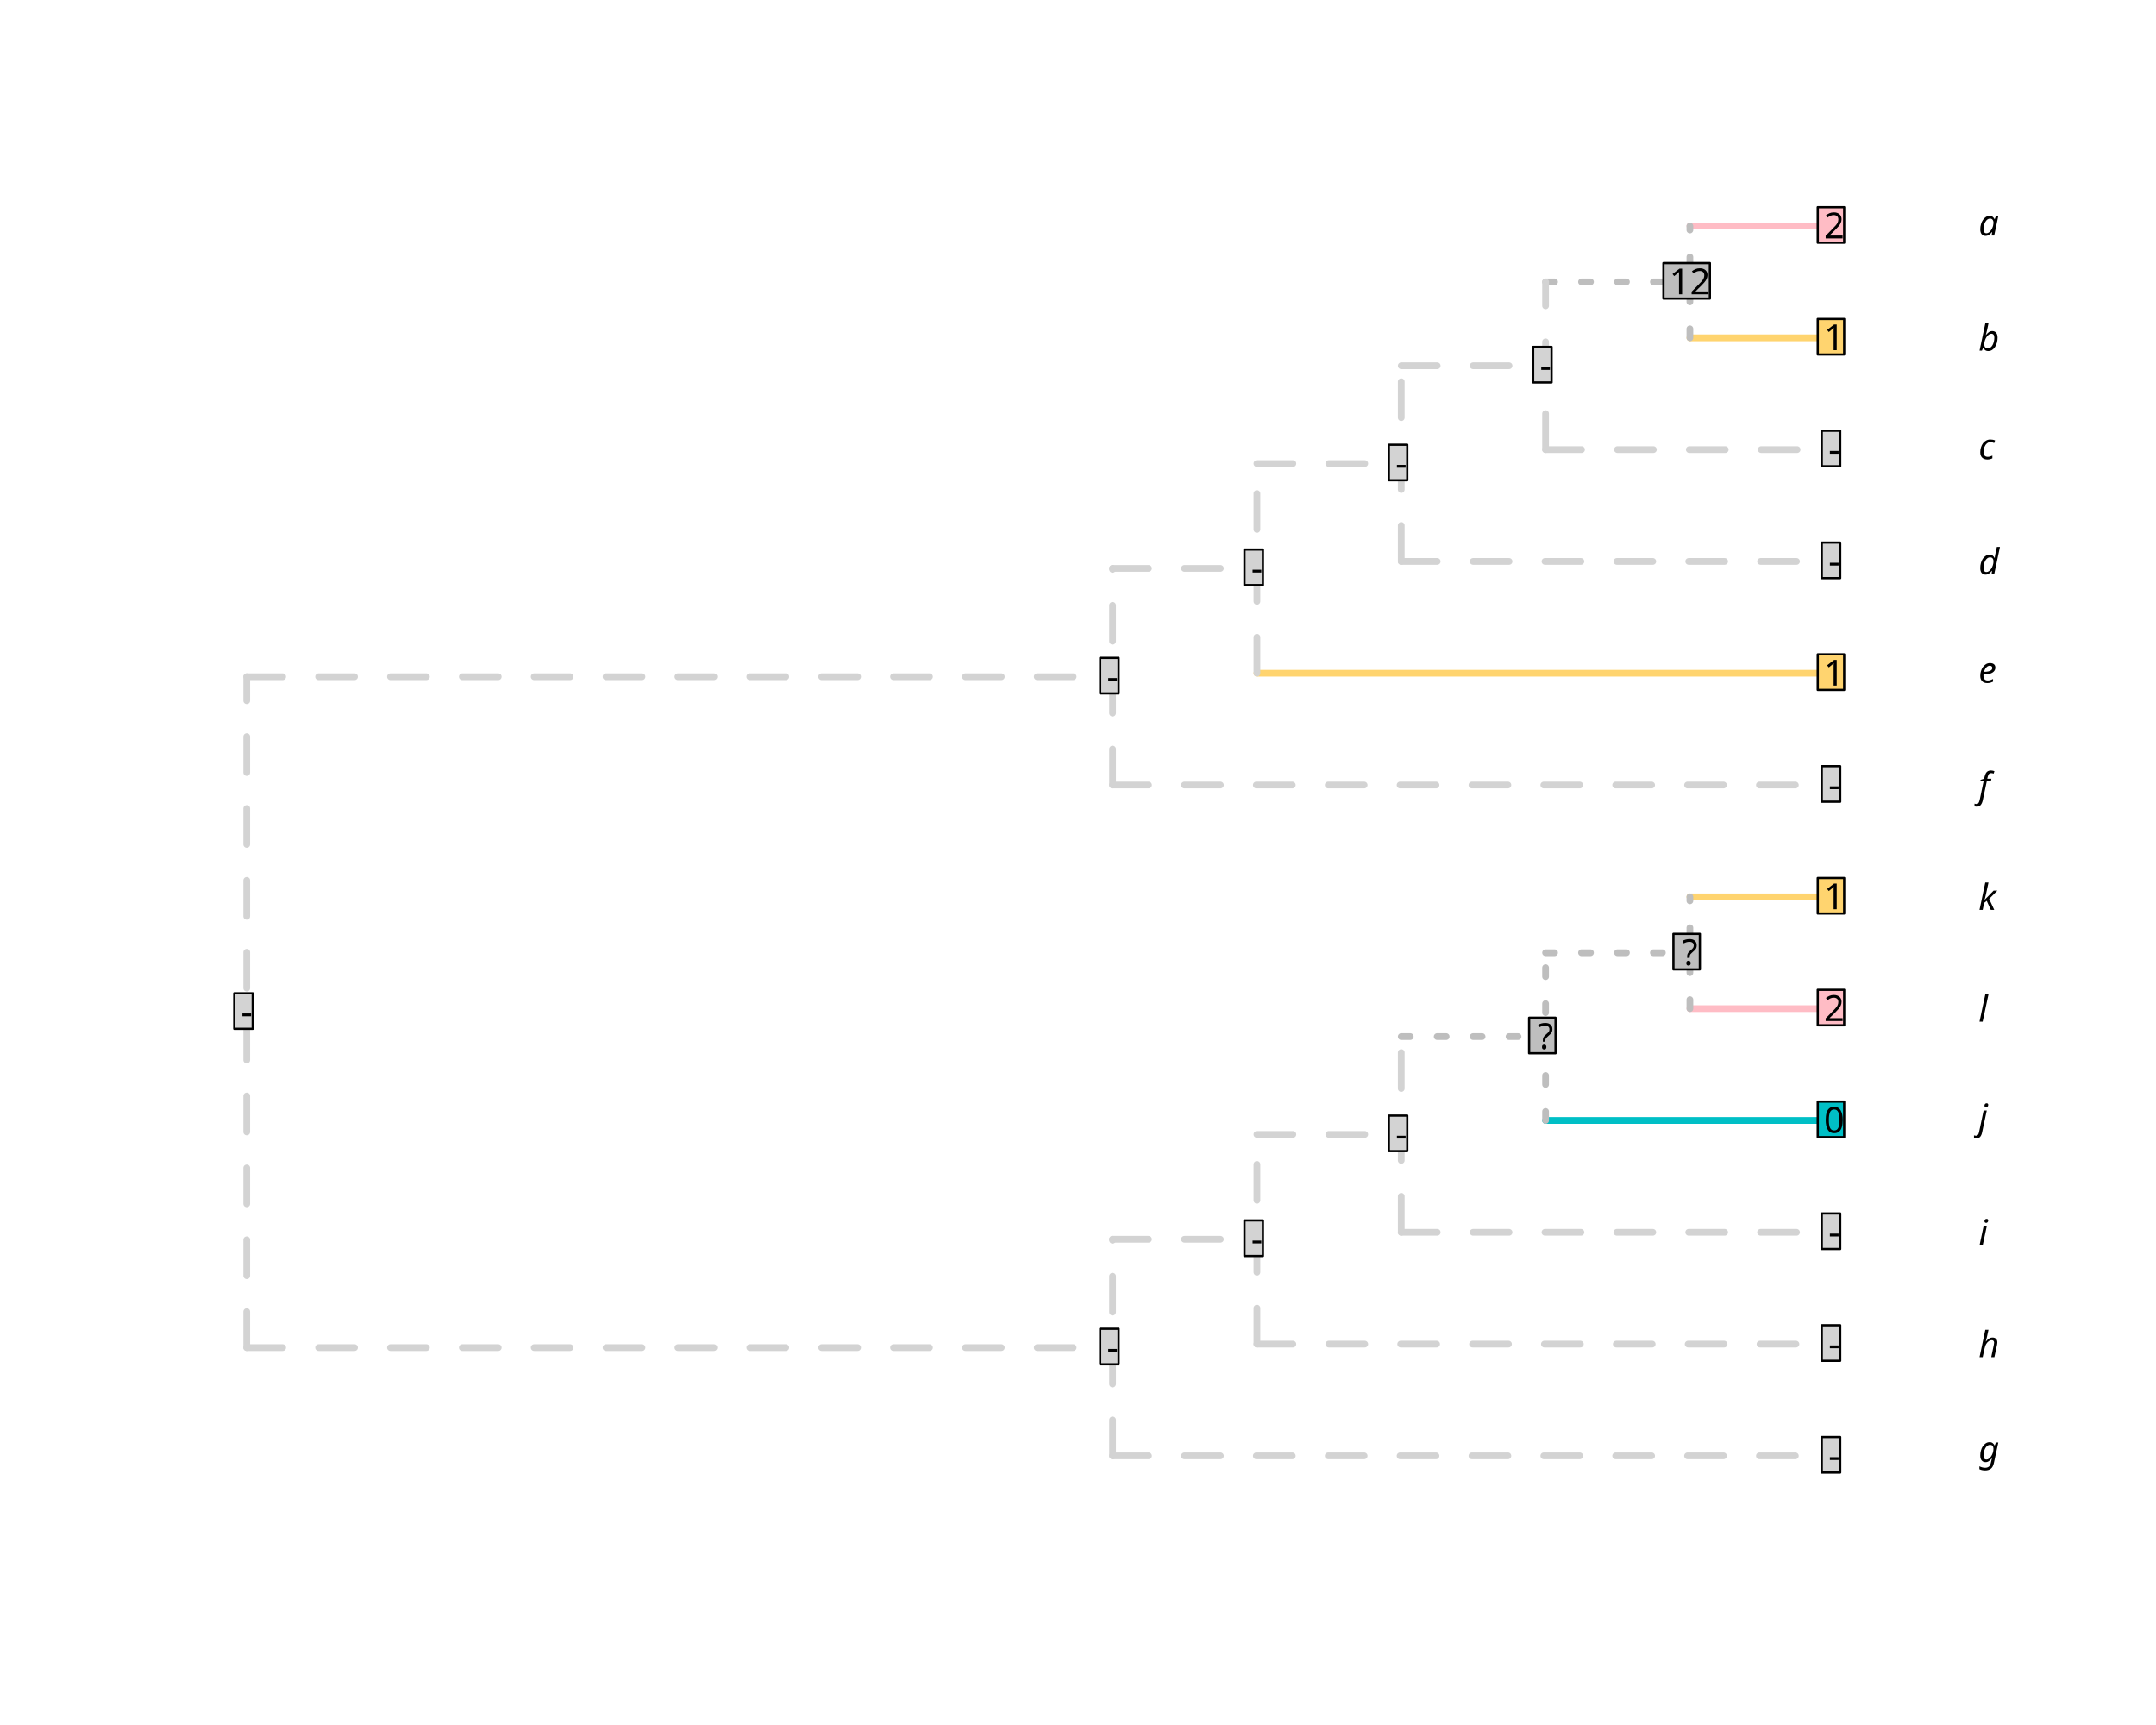
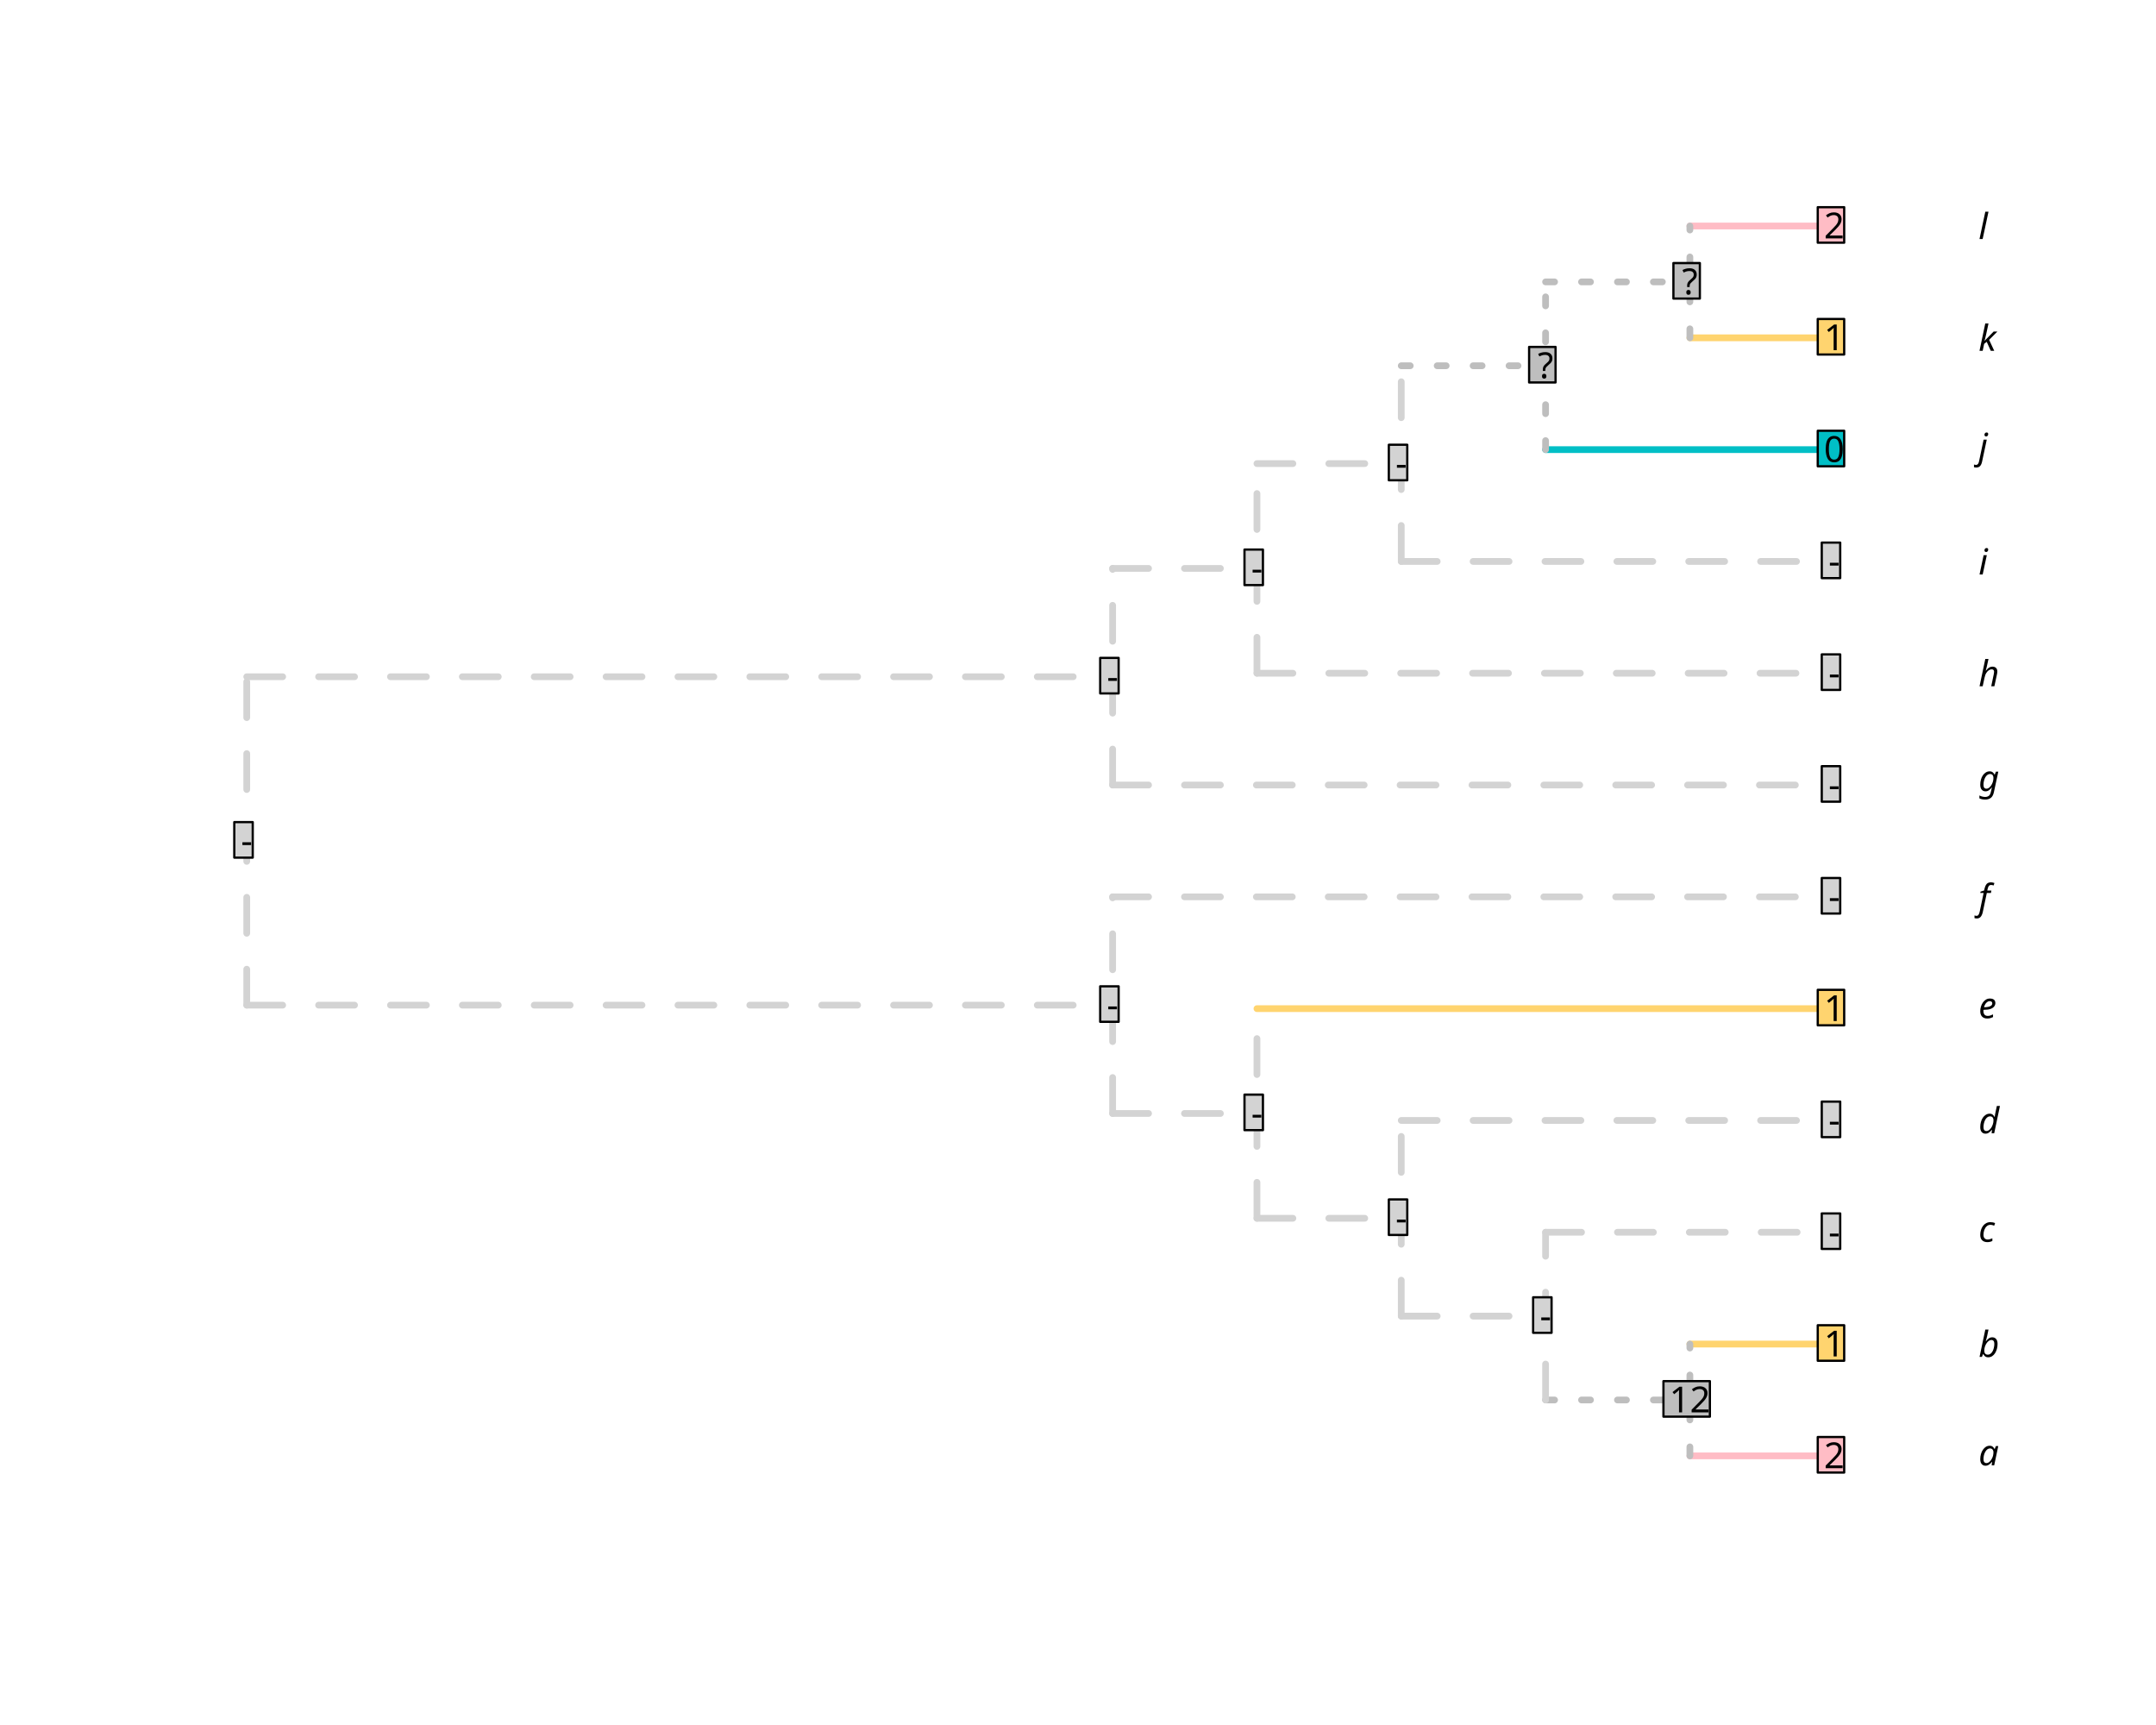
<svg xmlns="http://www.w3.org/2000/svg" class="svglite" data-engine-version="2.0" width="720.00pt" height="576.00pt" viewBox="0 0 720.00 576.00">
  <defs>
    <style type="text/css">
    .svglite line, .svglite polyline, .svglite polygon, .svglite path, .svglite rect, .svglite circle {
      fill: none;
      stroke: #000000;
      stroke-linecap: round;
      stroke-linejoin: round;
      stroke-miterlimit: 10.00;
    }
  </style>
  </defs>
  <rect width="100%" height="100%" style="stroke: none; fill: #FFFFFF;" />
  <defs>
    <clipPath id="cpMC4wMHw3MjAuMDB8MC4wMHw1NzYuMDA=">
      <rect x="0.00" y="0.00" width="720.00" height="576.00" />
    </clipPath>
  </defs>
  <g clip-path="url(#cpMC4wMHw3MjAuMDB8MC4wMHw1NzYuMDA=)">
</g>
  <defs>
    <clipPath id="cpNTkuMDR8Njg5Ljc2fDU5LjA0fDUwMi41Ng==">
      <rect x="59.04" y="59.04" width="630.72" height="443.52" />
    </clipPath>
  </defs>
  <g clip-path="url(#cpNTkuMDR8Njg5Ljc2fDU5LjA0fDUwMi41Ng==)">
-     <line x1="82.40" y1="449.97" x2="371.56" y2="449.97" style="stroke-width: 2.25; stroke: #D3D3D3; stroke-dasharray: 12.00,12.00;" />
-     <line x1="371.56" y1="486.13" x2="612.54" y2="486.13" style="stroke-width: 2.25; stroke: #D3D3D3; stroke-dasharray: 12.00,12.00;" />
-     <line x1="371.56" y1="413.80" x2="419.76" y2="413.80" style="stroke-width: 2.25; stroke: #D3D3D3; stroke-dasharray: 12.00,12.00;" />
-     <line x1="419.76" y1="448.80" x2="612.54" y2="448.80" style="stroke-width: 2.25; stroke: #D3D3D3; stroke-dasharray: 12.00,12.00;" />
-     <line x1="419.76" y1="378.80" x2="467.95" y2="378.80" style="stroke-width: 2.25; stroke: #D3D3D3; stroke-dasharray: 12.00,12.00;" />
-     <line x1="467.95" y1="411.47" x2="612.54" y2="411.47" style="stroke-width: 2.25; stroke: #D3D3D3; stroke-dasharray: 12.00,12.00;" />
-     <line x1="467.95" y1="346.13" x2="516.15" y2="346.13" style="stroke-width: 2.25; stroke: #BEBEBE; stroke-dasharray: 3.00,9.00;" />
-     <line x1="516.15" y1="374.13" x2="612.54" y2="374.13" style="stroke-width: 2.25; stroke: #00BFC6;" />
-     <line x1="516.15" y1="318.13" x2="564.34" y2="318.13" style="stroke-width: 2.25; stroke: #BEBEBE; stroke-dasharray: 3.00,9.00;" />
-     <line x1="564.34" y1="336.80" x2="612.54" y2="336.80" style="stroke-width: 2.25; stroke: #FFBCC5;" />
-     <line x1="564.34" y1="299.47" x2="612.54" y2="299.47" style="stroke-width: 2.25; stroke: #FFD46F;" />
+     <line x1="82.40" y1="335.63" x2="371.56" y2="335.63" style="stroke-width: 2.25; stroke: #D3D3D3; stroke-dasharray: 12.00,12.00;" />
+     <line x1="371.56" y1="371.80" x2="419.76" y2="371.80" style="stroke-width: 2.25; stroke: #D3D3D3; stroke-dasharray: 12.00,12.00;" />
+     <line x1="419.76" y1="406.80" x2="467.95" y2="406.80" style="stroke-width: 2.25; stroke: #D3D3D3; stroke-dasharray: 12.00,12.00;" />
+     <line x1="467.95" y1="439.47" x2="516.15" y2="439.47" style="stroke-width: 2.25; stroke: #D3D3D3; stroke-dasharray: 12.00,12.00;" />
+     <line x1="516.15" y1="467.47" x2="564.34" y2="467.47" style="stroke-width: 2.25; stroke: #BEBEBE; stroke-dasharray: 3.00,9.00;" />
+     <line x1="564.34" y1="486.13" x2="612.54" y2="486.13" style="stroke-width: 2.25; stroke: #FFBCC5;" />
+     <line x1="564.34" y1="448.80" x2="612.54" y2="448.80" style="stroke-width: 2.25; stroke: #FFD46F;" />
+     <line x1="516.15" y1="411.47" x2="612.54" y2="411.47" style="stroke-width: 2.25; stroke: #D3D3D3; stroke-dasharray: 12.00,12.00;" />
+     <line x1="467.95" y1="374.13" x2="612.54" y2="374.13" style="stroke-width: 2.25; stroke: #D3D3D3; stroke-dasharray: 12.00,12.00;" />
+     <line x1="419.76" y1="336.80" x2="612.54" y2="336.80" style="stroke-width: 2.25; stroke: #FFD46F;" />
+     <line x1="371.56" y1="299.47" x2="612.54" y2="299.47" style="stroke-width: 2.25; stroke: #D3D3D3; stroke-dasharray: 12.00,12.00;" />
    <line x1="82.40" y1="225.97" x2="371.56" y2="225.97" style="stroke-width: 2.25; stroke: #D3D3D3; stroke-dasharray: 12.00,12.00;" />
    <line x1="371.56" y1="262.13" x2="612.54" y2="262.13" style="stroke-width: 2.25; stroke: #D3D3D3; stroke-dasharray: 12.00,12.00;" />
    <line x1="371.56" y1="189.80" x2="419.76" y2="189.80" style="stroke-width: 2.25; stroke: #D3D3D3; stroke-dasharray: 12.00,12.00;" />
-     <line x1="419.76" y1="224.80" x2="612.54" y2="224.80" style="stroke-width: 2.25; stroke: #FFD46F;" />
+     <line x1="419.76" y1="224.80" x2="612.54" y2="224.80" style="stroke-width: 2.25; stroke: #D3D3D3; stroke-dasharray: 12.00,12.00;" />
    <line x1="419.76" y1="154.80" x2="467.95" y2="154.80" style="stroke-width: 2.25; stroke: #D3D3D3; stroke-dasharray: 12.00,12.00;" />
    <line x1="467.95" y1="187.47" x2="612.54" y2="187.47" style="stroke-width: 2.25; stroke: #D3D3D3; stroke-dasharray: 12.00,12.00;" />
-     <line x1="467.95" y1="122.13" x2="516.15" y2="122.13" style="stroke-width: 2.25; stroke: #D3D3D3; stroke-dasharray: 12.00,12.00;" />
-     <line x1="516.15" y1="150.13" x2="612.54" y2="150.13" style="stroke-width: 2.25; stroke: #D3D3D3; stroke-dasharray: 12.00,12.00;" />
+     <line x1="467.95" y1="122.13" x2="516.15" y2="122.13" style="stroke-width: 2.25; stroke: #BEBEBE; stroke-dasharray: 3.00,9.00;" />
+     <line x1="516.15" y1="150.13" x2="612.54" y2="150.13" style="stroke-width: 2.25; stroke: #00BFC6;" />
    <line x1="516.15" y1="94.13" x2="564.34" y2="94.13" style="stroke-width: 2.25; stroke: #BEBEBE; stroke-dasharray: 3.00,9.00;" />
    <line x1="564.34" y1="112.80" x2="612.54" y2="112.80" style="stroke-width: 2.25; stroke: #FFD46F;" />
    <line x1="564.34" y1="75.47" x2="612.54" y2="75.47" style="stroke-width: 2.25; stroke: #FFBCC5;" />
-     <line x1="82.40" y1="449.97" x2="82.40" y2="225.97" style="stroke-width: 2.25; stroke: #D3D3D3; stroke-dasharray: 12.00,12.00;" />
+     <line x1="82.40" y1="335.63" x2="82.40" y2="225.97" style="stroke-width: 2.25; stroke: #D3D3D3; stroke-dasharray: 12.00,12.00;" />
+     <line x1="371.56" y1="371.80" x2="371.56" y2="299.47" style="stroke-width: 2.25; stroke: #D3D3D3; stroke-dasharray: 12.00,12.00;" />
+     <line x1="419.76" y1="406.80" x2="419.76" y2="336.80" style="stroke-width: 2.25; stroke: #D3D3D3; stroke-dasharray: 12.00,12.00;" />
+     <line x1="467.95" y1="439.47" x2="467.95" y2="374.13" style="stroke-width: 2.25; stroke: #D3D3D3; stroke-dasharray: 12.00,12.00;" />
+     <line x1="516.15" y1="467.47" x2="516.15" y2="411.47" style="stroke-width: 2.25; stroke: #D3D3D3; stroke-dasharray: 12.00,12.00;" />
+     <line x1="564.34" y1="486.13" x2="564.34" y2="448.80" style="stroke-width: 2.25; stroke: #BEBEBE; stroke-dasharray: 3.00,9.00;" />
    <line x1="371.56" y1="262.13" x2="371.56" y2="189.80" style="stroke-width: 2.25; stroke: #D3D3D3; stroke-dasharray: 12.00,12.00;" />
    <line x1="419.76" y1="224.80" x2="419.76" y2="154.80" style="stroke-width: 2.25; stroke: #D3D3D3; stroke-dasharray: 12.00,12.00;" />
    <line x1="467.95" y1="187.47" x2="467.95" y2="122.13" style="stroke-width: 2.25; stroke: #D3D3D3; stroke-dasharray: 12.00,12.00;" />
-     <line x1="516.15" y1="150.13" x2="516.15" y2="94.13" style="stroke-width: 2.25; stroke: #D3D3D3; stroke-dasharray: 12.00,12.00;" />
+     <line x1="516.15" y1="150.13" x2="516.15" y2="94.13" style="stroke-width: 2.25; stroke: #BEBEBE; stroke-dasharray: 3.00,9.00;" />
    <line x1="564.34" y1="112.80" x2="564.34" y2="75.47" style="stroke-width: 2.25; stroke: #BEBEBE; stroke-dasharray: 3.00,9.00;" />
-     <line x1="371.56" y1="486.13" x2="371.56" y2="413.80" style="stroke-width: 2.25; stroke: #D3D3D3; stroke-dasharray: 12.00,12.00;" />
-     <line x1="419.76" y1="448.80" x2="419.76" y2="378.80" style="stroke-width: 2.25; stroke: #D3D3D3; stroke-dasharray: 12.00,12.00;" />
-     <line x1="467.95" y1="411.47" x2="467.95" y2="346.13" style="stroke-width: 2.25; stroke: #D3D3D3; stroke-dasharray: 12.00,12.00;" />
-     <line x1="516.15" y1="374.13" x2="516.15" y2="318.13" style="stroke-width: 2.25; stroke: #BEBEBE; stroke-dasharray: 3.00,9.00;" />
-     <line x1="564.34" y1="336.80" x2="564.34" y2="299.47" style="stroke-width: 2.25; stroke: #BEBEBE; stroke-dasharray: 3.00,9.00;" />
-     <text x="660.73" y="78.64" style="font-size: 12.00px; font-style: italic; font-family: sans;" textLength="6.67px" lengthAdjust="spacingAndGlyphs">a</text>
-     <text x="660.73" y="117.09" style="font-size: 12.00px; font-style: italic; font-family: sans;" textLength="6.67px" lengthAdjust="spacingAndGlyphs">b</text>
-     <text x="660.73" y="153.30" style="font-size: 12.00px; font-style: italic; font-family: sans;" textLength="6.00px" lengthAdjust="spacingAndGlyphs">c</text>
-     <text x="660.73" y="191.76" style="font-size: 12.00px; font-style: italic; font-family: sans;" textLength="6.67px" lengthAdjust="spacingAndGlyphs">d</text>
-     <text x="660.73" y="227.97" style="font-size: 12.00px; font-style: italic; font-family: sans;" textLength="6.67px" lengthAdjust="spacingAndGlyphs">e</text>
-     <text x="660.73" y="266.47" style="font-size: 12.00px; font-style: italic; font-family: sans;" textLength="3.33px" lengthAdjust="spacingAndGlyphs">f</text>
-     <text x="660.73" y="488.11" style="font-size: 12.00px; font-style: italic; font-family: sans;" textLength="6.67px" lengthAdjust="spacingAndGlyphs">g</text>
-     <text x="660.73" y="453.15" style="font-size: 12.00px; font-style: italic; font-family: sans;" textLength="6.67px" lengthAdjust="spacingAndGlyphs">h</text>
-     <text x="660.73" y="415.82" style="font-size: 12.00px; font-style: italic; font-family: sans;" textLength="2.66px" lengthAdjust="spacingAndGlyphs">i</text>
-     <text x="660.73" y="377.24" style="font-size: 12.00px; font-style: italic; font-family: sans;" textLength="2.66px" lengthAdjust="spacingAndGlyphs">j</text>
-     <text x="660.73" y="303.82" style="font-size: 12.00px; font-style: italic; font-family: sans;" textLength="6.00px" lengthAdjust="spacingAndGlyphs">k</text>
-     <text x="660.73" y="341.15" style="font-size: 12.00px; font-style: italic; font-family: sans;" textLength="2.66px" lengthAdjust="spacingAndGlyphs">l</text>
+     <text x="660.73" y="489.30" style="font-size: 12.00px; font-style: italic; font-family: sans;" textLength="6.67px" lengthAdjust="spacingAndGlyphs">a</text>
+     <text x="660.73" y="453.09" style="font-size: 12.00px; font-style: italic; font-family: sans;" textLength="6.67px" lengthAdjust="spacingAndGlyphs">b</text>
+     <text x="660.73" y="414.64" style="font-size: 12.00px; font-style: italic; font-family: sans;" textLength="6.00px" lengthAdjust="spacingAndGlyphs">c</text>
+     <text x="660.73" y="378.42" style="font-size: 12.00px; font-style: italic; font-family: sans;" textLength="6.67px" lengthAdjust="spacingAndGlyphs">d</text>
+     <text x="660.73" y="339.97" style="font-size: 12.00px; font-style: italic; font-family: sans;" textLength="6.67px" lengthAdjust="spacingAndGlyphs">e</text>
+     <text x="660.73" y="303.81" style="font-size: 12.00px; font-style: italic; font-family: sans;" textLength="3.33px" lengthAdjust="spacingAndGlyphs">f</text>
+     <text x="660.73" y="264.11" style="font-size: 12.00px; font-style: italic; font-family: sans;" textLength="6.67px" lengthAdjust="spacingAndGlyphs">g</text>
+     <text x="660.73" y="229.15" style="font-size: 12.00px; font-style: italic; font-family: sans;" textLength="6.67px" lengthAdjust="spacingAndGlyphs">h</text>
+     <text x="660.73" y="191.82" style="font-size: 12.00px; font-style: italic; font-family: sans;" textLength="2.66px" lengthAdjust="spacingAndGlyphs">i</text>
+     <text x="660.73" y="153.24" style="font-size: 12.00px; font-style: italic; font-family: sans;" textLength="2.66px" lengthAdjust="spacingAndGlyphs">j</text>
+     <text x="660.73" y="117.15" style="font-size: 12.00px; font-style: italic; font-family: sans;" textLength="6.00px" lengthAdjust="spacingAndGlyphs">k</text>
+     <text x="660.73" y="79.82" style="font-size: 12.00px; font-style: italic; font-family: sans;" textLength="2.66px" lengthAdjust="spacingAndGlyphs">l</text>
+     <rect x="607.04" y="479.84" width="8.83" height="11.86" style="stroke-width: 0.75; fill: #FFBCC5;" />
+     <rect x="607.04" y="442.51" width="8.83" height="11.86" style="stroke-width: 0.75; fill: #FFD46F;" />
+     <rect x="608.38" y="405.18" width="6.16" height="11.86" style="stroke-width: 0.75; fill: #D3D3D3;" />
+     <rect x="608.38" y="367.84" width="6.16" height="11.86" style="stroke-width: 0.75; fill: #D3D3D3;" />
+     <rect x="607.04" y="330.51" width="8.83" height="11.86" style="stroke-width: 0.75; fill: #FFD46F;" />
+     <rect x="608.38" y="293.18" width="6.16" height="11.86" style="stroke-width: 0.75; fill: #D3D3D3;" />
+     <rect x="608.38" y="255.84" width="6.16" height="11.86" style="stroke-width: 0.75; fill: #D3D3D3;" />
+     <rect x="608.38" y="218.51" width="6.16" height="11.86" style="stroke-width: 0.75; fill: #D3D3D3;" />
+     <rect x="608.38" y="181.18" width="6.16" height="11.86" style="stroke-width: 0.75; fill: #D3D3D3;" />
+     <rect x="607.04" y="143.84" width="8.83" height="11.86" style="stroke-width: 0.75; fill: #00BFC6;" />
+     <rect x="607.04" y="106.51" width="8.83" height="11.86" style="stroke-width: 0.75; fill: #FFD46F;" />
    <rect x="607.04" y="69.18" width="8.83" height="11.86" style="stroke-width: 0.75; fill: #FFBCC5;" />
-     <rect x="607.04" y="106.51" width="8.83" height="11.86" style="stroke-width: 0.75; fill: #FFD46F;" />
-     <rect x="608.38" y="143.84" width="6.16" height="11.86" style="stroke-width: 0.75; fill: #D3D3D3;" />
-     <rect x="608.38" y="181.18" width="6.16" height="11.86" style="stroke-width: 0.75; fill: #D3D3D3;" />
-     <rect x="607.04" y="218.51" width="8.83" height="11.86" style="stroke-width: 0.75; fill: #FFD46F;" />
-     <rect x="608.38" y="255.84" width="6.16" height="11.86" style="stroke-width: 0.75; fill: #D3D3D3;" />
-     <rect x="608.38" y="479.84" width="6.16" height="11.86" style="stroke-width: 0.75; fill: #D3D3D3;" />
-     <rect x="608.38" y="442.51" width="6.16" height="11.86" style="stroke-width: 0.75; fill: #D3D3D3;" />
-     <rect x="608.38" y="405.18" width="6.16" height="11.86" style="stroke-width: 0.75; fill: #D3D3D3;" />
-     <rect x="607.04" y="367.84" width="8.83" height="11.86" style="stroke-width: 0.75; fill: #00BFC6;" />
-     <rect x="607.04" y="293.18" width="8.83" height="11.86" style="stroke-width: 0.75; fill: #FFD46F;" />
-     <rect x="607.04" y="330.51" width="8.83" height="11.86" style="stroke-width: 0.75; fill: #FFBCC5;" />
-     <rect x="78.24" y="331.68" width="6.16" height="11.86" style="stroke-width: 0.75; fill: #D3D3D3;" />
+     <rect x="78.24" y="274.51" width="6.16" height="11.86" style="stroke-width: 0.75; fill: #D3D3D3;" />
+     <rect x="367.41" y="329.34" width="6.16" height="11.86" style="stroke-width: 0.75; fill: #D3D3D3;" />
+     <rect x="415.60" y="365.51" width="6.16" height="11.86" style="stroke-width: 0.75; fill: #D3D3D3;" />
+     <rect x="463.80" y="400.51" width="6.16" height="11.86" style="stroke-width: 0.75; fill: #D3D3D3;" />
+     <rect x="511.99" y="433.18" width="6.16" height="11.86" style="stroke-width: 0.75; fill: #D3D3D3;" />
+     <rect x="555.51" y="461.18" width="15.51" height="11.86" style="stroke-width: 0.75; fill: #BEBEBE;" />
    <rect x="367.41" y="219.68" width="6.16" height="11.86" style="stroke-width: 0.75; fill: #D3D3D3;" />
    <rect x="415.60" y="183.51" width="6.16" height="11.86" style="stroke-width: 0.75; fill: #D3D3D3;" />
    <rect x="463.80" y="148.51" width="6.16" height="11.86" style="stroke-width: 0.75; fill: #D3D3D3;" />
-     <rect x="511.99" y="115.84" width="6.16" height="11.86" style="stroke-width: 0.75; fill: #D3D3D3;" />
-     <rect x="555.51" y="87.84" width="15.51" height="11.86" style="stroke-width: 0.75; fill: #BEBEBE;" />
-     <rect x="367.41" y="443.68" width="6.16" height="11.86" style="stroke-width: 0.75; fill: #D3D3D3;" />
-     <rect x="415.60" y="407.51" width="6.16" height="11.86" style="stroke-width: 0.75; fill: #D3D3D3;" />
-     <rect x="463.80" y="372.51" width="6.16" height="11.86" style="stroke-width: 0.75; fill: #D3D3D3;" />
-     <rect x="510.65" y="339.84" width="8.83" height="11.86" style="stroke-width: 0.75; fill: #BEBEBE;" />
-     <rect x="558.84" y="311.84" width="8.83" height="11.86" style="stroke-width: 0.75; fill: #BEBEBE;" />
+     <rect x="510.65" y="115.84" width="8.83" height="11.86" style="stroke-width: 0.75; fill: #BEBEBE;" />
+     <rect x="558.84" y="87.84" width="8.83" height="11.86" style="stroke-width: 0.75; fill: #BEBEBE;" />
+     <text x="612.54" y="490.26" text-anchor="middle" style="font-size: 12.00px; font-family: sans;" textLength="6.67px" lengthAdjust="spacingAndGlyphs">2</text>
+     <text x="612.54" y="452.93" text-anchor="middle" style="font-size: 12.00px; font-family: sans;" textLength="6.67px" lengthAdjust="spacingAndGlyphs">1</text>
+     <text x="612.54" y="415.60" text-anchor="middle" style="font-size: 12.00px; font-family: sans;" textLength="4.00px" lengthAdjust="spacingAndGlyphs">-</text>
+     <text x="612.54" y="378.26" text-anchor="middle" style="font-size: 12.00px; font-family: sans;" textLength="4.00px" lengthAdjust="spacingAndGlyphs">-</text>
+     <text x="612.54" y="340.93" text-anchor="middle" style="font-size: 12.00px; font-family: sans;" textLength="6.67px" lengthAdjust="spacingAndGlyphs">1</text>
+     <text x="612.54" y="303.60" text-anchor="middle" style="font-size: 12.00px; font-family: sans;" textLength="4.00px" lengthAdjust="spacingAndGlyphs">-</text>
+     <text x="612.54" y="266.26" text-anchor="middle" style="font-size: 12.00px; font-family: sans;" textLength="4.00px" lengthAdjust="spacingAndGlyphs">-</text>
+     <text x="612.54" y="228.93" text-anchor="middle" style="font-size: 12.00px; font-family: sans;" textLength="4.00px" lengthAdjust="spacingAndGlyphs">-</text>
+     <text x="612.54" y="191.60" text-anchor="middle" style="font-size: 12.00px; font-family: sans;" textLength="4.00px" lengthAdjust="spacingAndGlyphs">-</text>
+     <text x="612.54" y="154.26" text-anchor="middle" style="font-size: 12.00px; font-family: sans;" textLength="6.67px" lengthAdjust="spacingAndGlyphs">0</text>
+     <text x="612.54" y="116.93" text-anchor="middle" style="font-size: 12.00px; font-family: sans;" textLength="6.67px" lengthAdjust="spacingAndGlyphs">1</text>
    <text x="612.54" y="79.60" text-anchor="middle" style="font-size: 12.00px; font-family: sans;" textLength="6.67px" lengthAdjust="spacingAndGlyphs">2</text>
-     <text x="612.54" y="116.93" text-anchor="middle" style="font-size: 12.00px; font-family: sans;" textLength="6.67px" lengthAdjust="spacingAndGlyphs">1</text>
-     <text x="612.54" y="154.26" text-anchor="middle" style="font-size: 12.00px; font-family: sans;" textLength="4.00px" lengthAdjust="spacingAndGlyphs">-</text>
-     <text x="612.54" y="191.60" text-anchor="middle" style="font-size: 12.00px; font-family: sans;" textLength="4.00px" lengthAdjust="spacingAndGlyphs">-</text>
-     <text x="612.54" y="228.93" text-anchor="middle" style="font-size: 12.00px; font-family: sans;" textLength="6.67px" lengthAdjust="spacingAndGlyphs">1</text>
-     <text x="612.54" y="266.26" text-anchor="middle" style="font-size: 12.00px; font-family: sans;" textLength="4.00px" lengthAdjust="spacingAndGlyphs">-</text>
-     <text x="612.54" y="490.26" text-anchor="middle" style="font-size: 12.00px; font-family: sans;" textLength="4.00px" lengthAdjust="spacingAndGlyphs">-</text>
-     <text x="612.54" y="452.93" text-anchor="middle" style="font-size: 12.00px; font-family: sans;" textLength="4.00px" lengthAdjust="spacingAndGlyphs">-</text>
-     <text x="612.54" y="415.60" text-anchor="middle" style="font-size: 12.00px; font-family: sans;" textLength="4.00px" lengthAdjust="spacingAndGlyphs">-</text>
-     <text x="612.54" y="378.26" text-anchor="middle" style="font-size: 12.00px; font-family: sans;" textLength="6.67px" lengthAdjust="spacingAndGlyphs">0</text>
-     <text x="612.54" y="303.60" text-anchor="middle" style="font-size: 12.00px; font-family: sans;" textLength="6.67px" lengthAdjust="spacingAndGlyphs">1</text>
-     <text x="612.54" y="340.93" text-anchor="middle" style="font-size: 12.00px; font-family: sans;" textLength="6.67px" lengthAdjust="spacingAndGlyphs">2</text>
-     <text x="82.40" y="342.10" text-anchor="middle" style="font-size: 12.00px; font-family: sans;" textLength="4.00px" lengthAdjust="spacingAndGlyphs">-</text>
+     <text x="82.40" y="284.93" text-anchor="middle" style="font-size: 12.00px; font-family: sans;" textLength="4.00px" lengthAdjust="spacingAndGlyphs">-</text>
+     <text x="371.56" y="339.76" text-anchor="middle" style="font-size: 12.00px; font-family: sans;" textLength="4.00px" lengthAdjust="spacingAndGlyphs">-</text>
+     <text x="419.76" y="375.93" text-anchor="middle" style="font-size: 12.00px; font-family: sans;" textLength="4.00px" lengthAdjust="spacingAndGlyphs">-</text>
+     <text x="467.95" y="410.93" text-anchor="middle" style="font-size: 12.00px; font-family: sans;" textLength="4.00px" lengthAdjust="spacingAndGlyphs">-</text>
+     <text x="516.15" y="443.60" text-anchor="middle" style="font-size: 12.00px; font-family: sans;" textLength="4.00px" lengthAdjust="spacingAndGlyphs">-</text>
+     <text x="564.34" y="471.60" text-anchor="middle" style="font-size: 12.00px; font-family: sans;" textLength="13.35px" lengthAdjust="spacingAndGlyphs">12</text>
    <text x="371.56" y="230.10" text-anchor="middle" style="font-size: 12.00px; font-family: sans;" textLength="4.00px" lengthAdjust="spacingAndGlyphs">-</text>
    <text x="419.76" y="193.93" text-anchor="middle" style="font-size: 12.00px; font-family: sans;" textLength="4.00px" lengthAdjust="spacingAndGlyphs">-</text>
    <text x="467.95" y="158.93" text-anchor="middle" style="font-size: 12.00px; font-family: sans;" textLength="4.00px" lengthAdjust="spacingAndGlyphs">-</text>
-     <text x="516.15" y="126.26" text-anchor="middle" style="font-size: 12.00px; font-family: sans;" textLength="4.00px" lengthAdjust="spacingAndGlyphs">-</text>
-     <text x="564.34" y="98.26" text-anchor="middle" style="font-size: 12.00px; font-family: sans;" textLength="13.35px" lengthAdjust="spacingAndGlyphs">12</text>
-     <text x="371.56" y="454.10" text-anchor="middle" style="font-size: 12.00px; font-family: sans;" textLength="4.00px" lengthAdjust="spacingAndGlyphs">-</text>
-     <text x="419.76" y="417.93" text-anchor="middle" style="font-size: 12.00px; font-family: sans;" textLength="4.00px" lengthAdjust="spacingAndGlyphs">-</text>
-     <text x="467.95" y="382.93" text-anchor="middle" style="font-size: 12.00px; font-family: sans;" textLength="4.00px" lengthAdjust="spacingAndGlyphs">-</text>
-     <text x="516.15" y="350.26" text-anchor="middle" style="font-size: 12.00px; font-family: sans;" textLength="6.67px" lengthAdjust="spacingAndGlyphs">?</text>
-     <text x="564.34" y="322.26" text-anchor="middle" style="font-size: 12.00px; font-family: sans;" textLength="6.67px" lengthAdjust="spacingAndGlyphs">?</text>
+     <text x="516.15" y="126.26" text-anchor="middle" style="font-size: 12.00px; font-family: sans;" textLength="6.67px" lengthAdjust="spacingAndGlyphs">?</text>
+     <text x="564.34" y="98.26" text-anchor="middle" style="font-size: 12.00px; font-family: sans;" textLength="6.67px" lengthAdjust="spacingAndGlyphs">?</text>
  </g>
</svg>
